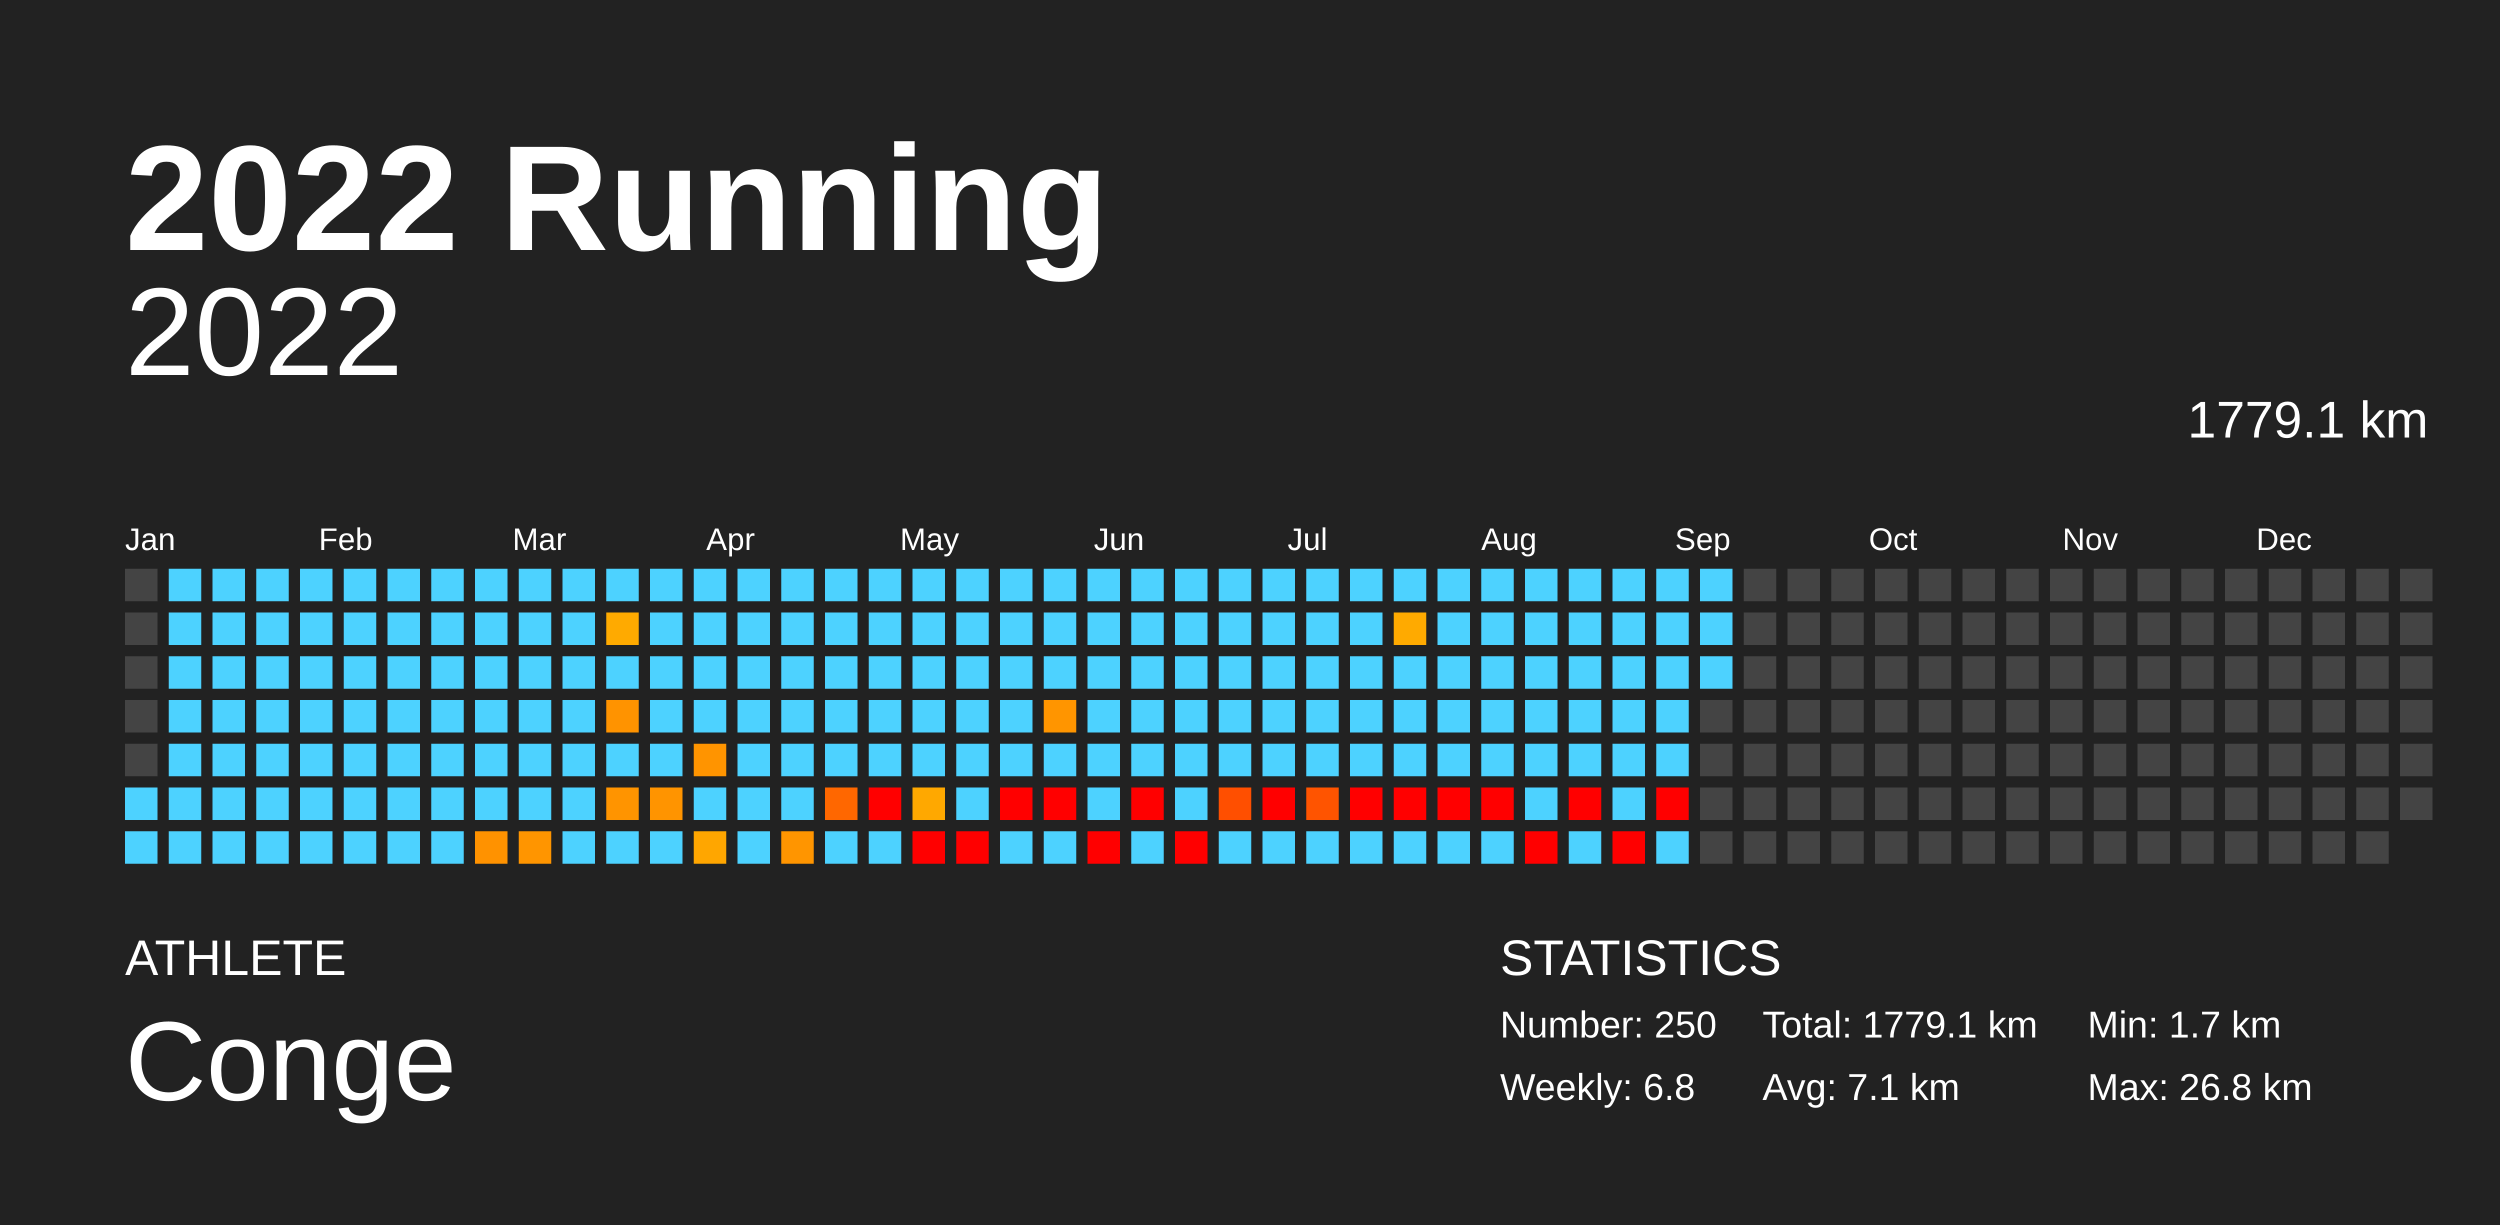
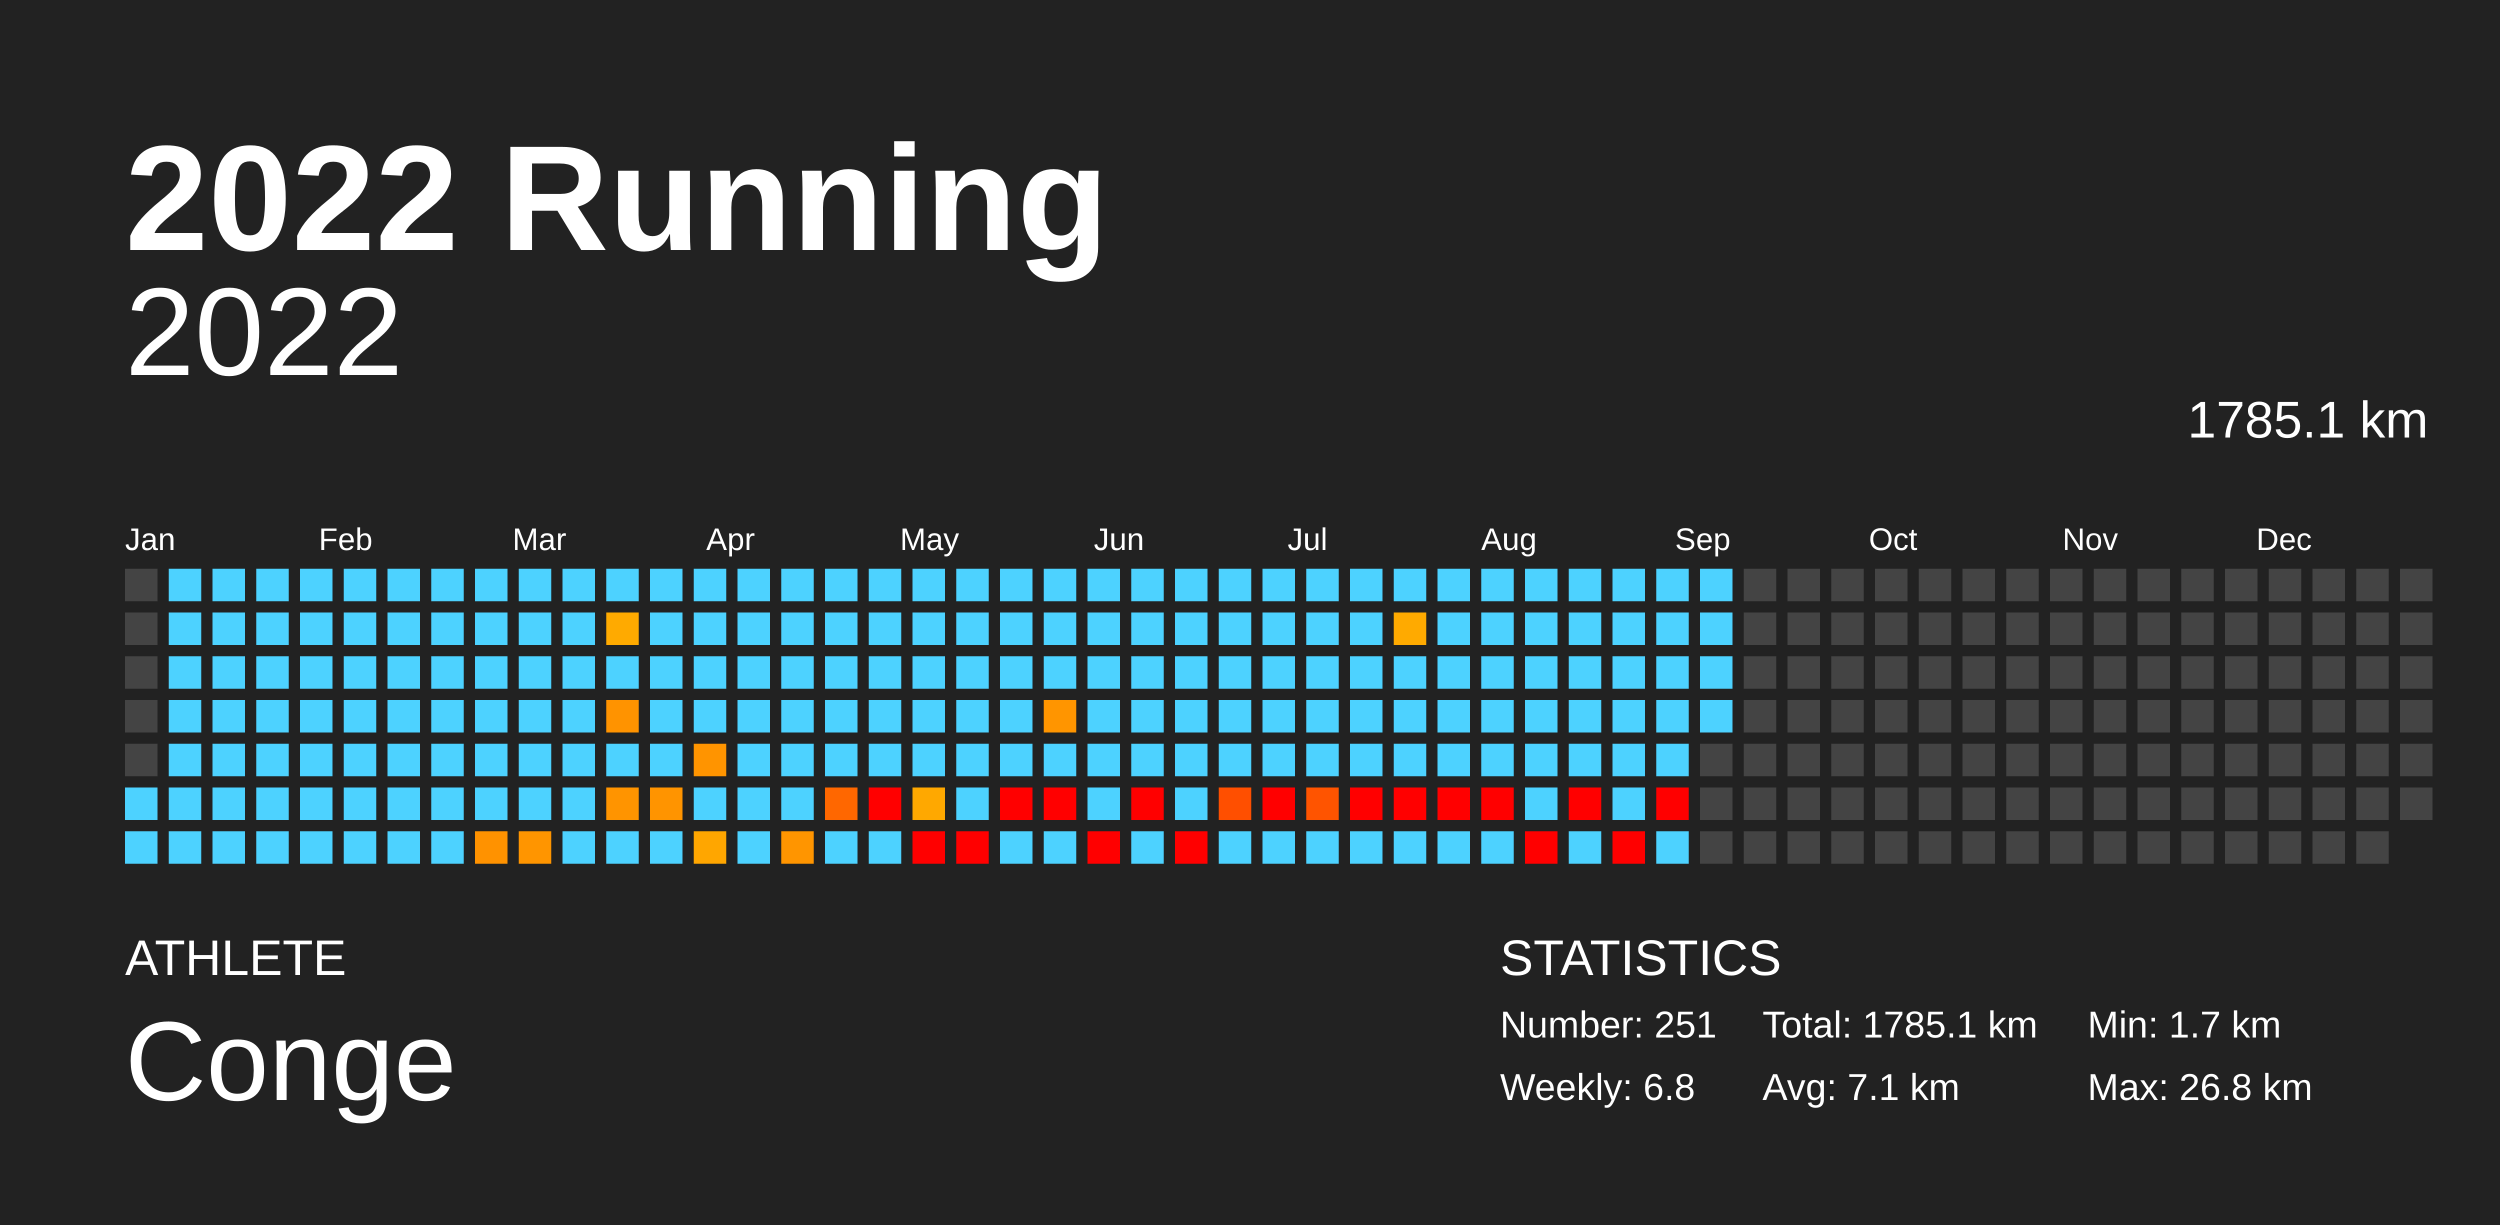
<svg xmlns="http://www.w3.org/2000/svg" baseProfile="full" height="98mm" version="1.1" viewBox="0,0,200,98" width="200mm">
  <defs />
  <rect fill="#222222" height="98" width="200" x="0" y="0" />
  <text fill="#FFFFFF" style="font-size:12px; font-family:Arial; font-weight:bold;" x="10" y="20">2022 Running</text>
  <text fill="#FFFFFF" style="font-size:4px; font-family:Arial" x="10" y="78">ATHLETE</text>
  <text fill="#FFFFFF" style="font-size:9px; font-family:Arial" x="10" y="88">Conge</text>
  <text fill="#FFFFFF" style="font-size:4px; font-family:Arial" x="120" y="78">STATISTICS</text>
-   <text fill="#FFFFFF" style="font-size:3px; font-family:Arial" x="120" y="83">Number: 250</text>
+   <text fill="#FFFFFF" style="font-size:3px; font-family:Arial" x="120" y="83">Number: 251</text>
  <text fill="#FFFFFF" style="font-size:3px; font-family:Arial" x="120" y="88">Weekly: 6.8</text>
-   <text fill="#FFFFFF" style="font-size:3px; font-family:Arial" x="141" y="83">Total: 1779.1 km</text>
+   <text fill="#FFFFFF" style="font-size:3px; font-family:Arial" x="141" y="83">Total: 1785.1 km</text>
  <text fill="#FFFFFF" style="font-size:3px; font-family:Arial" x="141" y="88">Avg: 7.1 km</text>
  <text fill="#FFFFFF" style="font-size:3px; font-family:Arial" x="167" y="83">Min: 1.7 km</text>
  <text fill="#FFFFFF" style="font-size:3px; font-family:Arial" x="167" y="88">Max: 26.8 km</text>
  <text alignment-baseline="hanging" fill="#FFFFFF" style="font-size:10.0px; font-family:Arial;" x="10" y="30">2022</text>
-   <text alignment-baseline="hanging" fill="#FFFFFF" style="font-size:4.125px; font-family:Arial;" x="175" y="35">1779.1 km</text>
+   <text alignment-baseline="hanging" fill="#FFFFFF" style="font-size:4.125px; font-family:Arial;" x="175" y="35">1785.1 km</text>
  <text fill="#FFFFFF" style="font-size:2.5px; font-family:Arial" x="10.0" y="44">Jan</text>
  <text fill="#FFFFFF" style="font-size:2.5px; font-family:Arial" x="25.5" y="44">Feb</text>
  <text fill="#FFFFFF" style="font-size:2.5px; font-family:Arial" x="41.0" y="44">Mar</text>
  <text fill="#FFFFFF" style="font-size:2.5px; font-family:Arial" x="56.5" y="44">Apr</text>
  <text fill="#FFFFFF" style="font-size:2.5px; font-family:Arial" x="72.0" y="44">May</text>
  <text fill="#FFFFFF" style="font-size:2.5px; font-family:Arial" x="87.5" y="44">Jun</text>
  <text fill="#FFFFFF" style="font-size:2.5px; font-family:Arial" x="103.0" y="44">Jul</text>
  <text fill="#FFFFFF" style="font-size:2.5px; font-family:Arial" x="118.5" y="44">Aug</text>
  <text fill="#FFFFFF" style="font-size:2.5px; font-family:Arial" x="134.0" y="44">Sep</text>
  <text fill="#FFFFFF" style="font-size:2.5px; font-family:Arial" x="149.5" y="44">Oct</text>
  <text fill="#FFFFFF" style="font-size:2.5px; font-family:Arial" x="165.0" y="44">Nov</text>
  <text fill="#FFFFFF" style="font-size:2.5px; font-family:Arial" x="180.5" y="44">Dec</text>
  <rect fill="#444444" height="2.6" width="2.6" x="10.0" y="45.5" />
  <rect fill="#444444" height="2.6" width="2.6" x="10.0" y="49.0" />
  <rect fill="#444444" height="2.6" width="2.6" x="10.0" y="52.5" />
  <rect fill="#444444" height="2.6" width="2.6" x="10.0" y="56.0" />
  <rect fill="#444444" height="2.6" width="2.6" x="10.0" y="59.5" />
  <rect fill="#4dd2ff" height="2.6" width="2.6" x="10.0" y="63.0" />
  <rect fill="#4dd2ff" height="2.6" width="2.6" x="10.0" y="66.5" />
  <rect fill="#4dd2ff" height="2.6" width="2.6" x="13.5" y="45.5" />
  <rect fill="#4dd2ff" height="2.6" width="2.6" x="13.5" y="49.0" />
  <rect fill="#4dd2ff" height="2.6" width="2.6" x="13.5" y="52.5" />
  <rect fill="#4dd2ff" height="2.6" width="2.6" x="13.5" y="56.0" />
  <rect fill="#4dd2ff" height="2.6" width="2.6" x="13.5" y="59.5" />
  <rect fill="#4dd2ff" height="2.6" width="2.6" x="13.5" y="63.0" />
  <rect fill="#4dd2ff" height="2.6" width="2.6" x="13.5" y="66.5" />
  <rect fill="#4dd2ff" height="2.6" width="2.6" x="17.0" y="45.5" />
  <rect fill="#4dd2ff" height="2.6" width="2.6" x="17.0" y="49.0" />
  <rect fill="#4dd2ff" height="2.6" width="2.6" x="17.0" y="52.5" />
  <rect fill="#4dd2ff" height="2.6" width="2.6" x="17.0" y="56.0" />
  <rect fill="#4dd2ff" height="2.6" width="2.6" x="17.0" y="59.5" />
  <rect fill="#4dd2ff" height="2.6" width="2.6" x="17.0" y="63.0" />
  <rect fill="#4dd2ff" height="2.6" width="2.6" x="17.0" y="66.5" />
  <rect fill="#4dd2ff" height="2.6" width="2.6" x="20.5" y="45.5" />
  <rect fill="#4dd2ff" height="2.6" width="2.6" x="20.5" y="49.0" />
  <rect fill="#4dd2ff" height="2.6" width="2.6" x="20.5" y="52.5" />
  <rect fill="#4dd2ff" height="2.6" width="2.6" x="20.5" y="56.0" />
  <rect fill="#4dd2ff" height="2.6" width="2.6" x="20.5" y="59.5" />
  <rect fill="#4dd2ff" height="2.6" width="2.6" x="20.5" y="63.0" />
  <rect fill="#4dd2ff" height="2.6" width="2.6" x="20.5" y="66.5" />
  <rect fill="#4dd2ff" height="2.6" width="2.6" x="24.0" y="45.5" />
  <rect fill="#4dd2ff" height="2.6" width="2.6" x="24.0" y="49.0" />
  <rect fill="#4dd2ff" height="2.6" width="2.6" x="24.0" y="52.5" />
  <rect fill="#4dd2ff" height="2.6" width="2.6" x="24.0" y="56.0" />
  <rect fill="#4dd2ff" height="2.6" width="2.6" x="24.0" y="59.5" />
  <rect fill="#4dd2ff" height="2.6" width="2.6" x="24.0" y="63.0" />
  <rect fill="#4dd2ff" height="2.6" width="2.6" x="24.0" y="66.5" />
  <rect fill="#4dd2ff" height="2.6" width="2.6" x="27.5" y="45.5" />
  <rect fill="#4dd2ff" height="2.6" width="2.6" x="27.5" y="49.0" />
  <rect fill="#4dd2ff" height="2.6" width="2.6" x="27.5" y="52.5" />
  <rect fill="#4dd2ff" height="2.6" width="2.6" x="27.5" y="56.0" />
  <rect fill="#4dd2ff" height="2.6" width="2.6" x="27.5" y="59.5" />
  <rect fill="#4dd2ff" height="2.6" width="2.6" x="27.5" y="63.0" />
  <rect fill="#4dd2ff" height="2.6" width="2.6" x="27.5" y="66.5" />
  <rect fill="#4dd2ff" height="2.6" width="2.6" x="31.0" y="45.5" />
  <rect fill="#4dd2ff" height="2.6" width="2.6" x="31.0" y="49.0" />
  <rect fill="#4dd2ff" height="2.6" width="2.6" x="31.0" y="52.5" />
  <rect fill="#4dd2ff" height="2.6" width="2.6" x="31.0" y="56.0" />
  <rect fill="#4dd2ff" height="2.6" width="2.6" x="31.0" y="59.5" />
  <rect fill="#4dd2ff" height="2.6" width="2.6" x="31.0" y="63.0" />
  <rect fill="#4dd2ff" height="2.6" width="2.6" x="31.0" y="66.5" />
  <rect fill="#4dd2ff" height="2.6" width="2.6" x="34.5" y="45.5" />
  <rect fill="#4dd2ff" height="2.6" width="2.6" x="34.5" y="49.0" />
  <rect fill="#4dd2ff" height="2.6" width="2.6" x="34.5" y="52.5" />
  <rect fill="#4dd2ff" height="2.6" width="2.6" x="34.5" y="56.0" />
  <rect fill="#4dd2ff" height="2.6" width="2.6" x="34.5" y="59.5" />
  <rect fill="#4dd2ff" height="2.6" width="2.6" x="34.5" y="63.0" />
  <rect fill="#4dd2ff" height="2.6" width="2.6" x="34.5" y="66.5" />
  <rect fill="#4dd2ff" height="2.6" width="2.6" x="38.0" y="45.5" />
  <rect fill="#4dd2ff" height="2.6" width="2.6" x="38.0" y="49.0" />
  <rect fill="#4dd2ff" height="2.6" width="2.6" x="38.0" y="52.5" />
  <rect fill="#4dd2ff" height="2.6" width="2.6" x="38.0" y="56.0" />
  <rect fill="#4dd2ff" height="2.6" width="2.6" x="38.0" y="59.5" />
  <rect fill="#4dd2ff" height="2.6" width="2.6" x="38.0" y="63.0" />
  <rect fill="#ff9200" height="2.6" width="2.6" x="38.0" y="66.5" />
  <rect fill="#4dd2ff" height="2.6" width="2.6" x="41.5" y="45.5" />
  <rect fill="#4dd2ff" height="2.6" width="2.6" x="41.5" y="49.0" />
  <rect fill="#4dd2ff" height="2.6" width="2.6" x="41.5" y="52.5" />
  <rect fill="#4dd2ff" height="2.6" width="2.6" x="41.5" y="56.0" />
  <rect fill="#4dd2ff" height="2.6" width="2.6" x="41.5" y="59.5" />
  <rect fill="#4dd2ff" height="2.6" width="2.6" x="41.5" y="63.0" />
  <rect fill="#ff9500" height="2.6" width="2.6" x="41.5" y="66.5" />
  <rect fill="#4dd2ff" height="2.6" width="2.6" x="45.0" y="45.5" />
  <rect fill="#4dd2ff" height="2.6" width="2.6" x="45.0" y="49.0" />
  <rect fill="#4dd2ff" height="2.6" width="2.6" x="45.0" y="52.5" />
  <rect fill="#4dd2ff" height="2.6" width="2.6" x="45.0" y="56.0" />
  <rect fill="#4dd2ff" height="2.6" width="2.6" x="45.0" y="59.5" />
  <rect fill="#4dd2ff" height="2.6" width="2.6" x="45.0" y="63.0" />
  <rect fill="#4dd2ff" height="2.6" width="2.6" x="45.0" y="66.5" />
  <rect fill="#4dd2ff" height="2.6" width="2.6" x="48.5" y="45.5" />
  <rect fill="#ffaa00" height="2.6" width="2.6" x="48.5" y="49.0" />
  <rect fill="#4dd2ff" height="2.6" width="2.6" x="48.5" y="52.5" />
  <rect fill="#ff9300" height="2.6" width="2.6" x="48.5" y="56.0" />
  <rect fill="#4dd2ff" height="2.6" width="2.6" x="48.5" y="59.5" />
  <rect fill="#ff9400" height="2.6" width="2.6" x="48.5" y="63.0" />
  <rect fill="#4dd2ff" height="2.6" width="2.6" x="48.5" y="66.5" />
  <rect fill="#4dd2ff" height="2.6" width="2.6" x="52.0" y="45.5" />
  <rect fill="#4dd2ff" height="2.6" width="2.6" x="52.0" y="49.0" />
  <rect fill="#4dd2ff" height="2.6" width="2.6" x="52.0" y="52.5" />
  <rect fill="#4dd2ff" height="2.6" width="2.6" x="52.0" y="56.0" />
  <rect fill="#4dd2ff" height="2.6" width="2.6" x="52.0" y="59.5" />
  <rect fill="#ff9400" height="2.6" width="2.6" x="52.0" y="63.0" />
  <rect fill="#4dd2ff" height="2.6" width="2.6" x="52.0" y="66.5" />
  <rect fill="#4dd2ff" height="2.6" width="2.6" x="55.5" y="45.5" />
  <rect fill="#4dd2ff" height="2.6" width="2.6" x="55.5" y="49.0" />
  <rect fill="#4dd2ff" height="2.6" width="2.6" x="55.5" y="52.5" />
  <rect fill="#4dd2ff" height="2.6" width="2.6" x="55.5" y="56.0" />
  <rect fill="#ff9400" height="2.6" width="2.6" x="55.5" y="59.5" />
  <rect fill="#4dd2ff" height="2.6" width="2.6" x="55.5" y="63.0" />
  <rect fill="#ffa600" height="2.6" width="2.6" x="55.5" y="66.5" />
  <rect fill="#4dd2ff" height="2.6" width="2.6" x="59.0" y="45.5" />
  <rect fill="#4dd2ff" height="2.6" width="2.6" x="59.0" y="49.0" />
  <rect fill="#4dd2ff" height="2.6" width="2.6" x="59.0" y="52.5" />
  <rect fill="#4dd2ff" height="2.6" width="2.6" x="59.0" y="56.0" />
  <rect fill="#4dd2ff" height="2.6" width="2.6" x="59.0" y="59.5" />
  <rect fill="#4dd2ff" height="2.6" width="2.6" x="59.0" y="63.0" />
  <rect fill="#4dd2ff" height="2.6" width="2.6" x="59.0" y="66.5" />
  <rect fill="#4dd2ff" height="2.6" width="2.6" x="62.5" y="45.5" />
  <rect fill="#4dd2ff" height="2.6" width="2.6" x="62.5" y="49.0" />
  <rect fill="#4dd2ff" height="2.6" width="2.6" x="62.5" y="52.5" />
  <rect fill="#4dd2ff" height="2.6" width="2.6" x="62.5" y="56.0" />
  <rect fill="#4dd2ff" height="2.6" width="2.6" x="62.5" y="59.5" />
  <rect fill="#4dd2ff" height="2.6" width="2.6" x="62.5" y="63.0" />
  <rect fill="#ff9500" height="2.6" width="2.6" x="62.5" y="66.5" />
  <rect fill="#4dd2ff" height="2.6" width="2.6" x="66.0" y="45.5" />
  <rect fill="#4dd2ff" height="2.6" width="2.6" x="66.0" y="49.0" />
  <rect fill="#4dd2ff" height="2.6" width="2.6" x="66.0" y="52.5" />
  <rect fill="#4dd2ff" height="2.6" width="2.6" x="66.0" y="56.0" />
  <rect fill="#4dd2ff" height="2.6" width="2.6" x="66.0" y="59.5" />
  <rect fill="#ff6700" height="2.6" width="2.6" x="66.0" y="63.0" />
  <rect fill="#4dd2ff" height="2.6" width="2.6" x="66.0" y="66.5" />
  <rect fill="#4dd2ff" height="2.6" width="2.6" x="69.5" y="45.5" />
  <rect fill="#4dd2ff" height="2.6" width="2.6" x="69.5" y="49.0" />
  <rect fill="#4dd2ff" height="2.6" width="2.6" x="69.5" y="52.5" />
  <rect fill="#4dd2ff" height="2.6" width="2.6" x="69.5" y="56.0" />
  <rect fill="#4dd2ff" height="2.6" width="2.6" x="69.5" y="59.5" />
  <rect fill="red" height="2.6" width="2.6" x="69.5" y="63.0" />
  <rect fill="#4dd2ff" height="2.6" width="2.6" x="69.5" y="66.5" />
  <rect fill="#4dd2ff" height="2.6" width="2.6" x="73.0" y="45.5" />
  <rect fill="#4dd2ff" height="2.6" width="2.6" x="73.0" y="49.0" />
  <rect fill="#4dd2ff" height="2.6" width="2.6" x="73.0" y="52.5" />
  <rect fill="#4dd2ff" height="2.6" width="2.6" x="73.0" y="56.0" />
  <rect fill="#4dd2ff" height="2.6" width="2.6" x="73.0" y="59.5" />
  <rect fill="#ffa800" height="2.6" width="2.6" x="73.0" y="63.0" />
  <rect fill="red" height="2.6" width="2.6" x="73.0" y="66.5" />
  <rect fill="#4dd2ff" height="2.6" width="2.6" x="76.5" y="45.5" />
  <rect fill="#4dd2ff" height="2.6" width="2.6" x="76.5" y="49.0" />
  <rect fill="#4dd2ff" height="2.6" width="2.6" x="76.5" y="52.5" />
  <rect fill="#4dd2ff" height="2.6" width="2.6" x="76.5" y="56.0" />
  <rect fill="#4dd2ff" height="2.6" width="2.6" x="76.5" y="59.5" />
  <rect fill="#4dd2ff" height="2.6" width="2.6" x="76.5" y="63.0" />
  <rect fill="red" height="2.6" width="2.6" x="76.5" y="66.5" />
  <rect fill="#4dd2ff" height="2.6" width="2.6" x="80.0" y="45.5" />
  <rect fill="#4dd2ff" height="2.6" width="2.6" x="80.0" y="49.0" />
  <rect fill="#4dd2ff" height="2.6" width="2.6" x="80.0" y="52.5" />
  <rect fill="#4dd2ff" height="2.6" width="2.6" x="80.0" y="56.0" />
  <rect fill="#4dd2ff" height="2.6" width="2.6" x="80.0" y="59.5" />
  <rect fill="red" height="2.6" width="2.6" x="80.0" y="63.0" />
  <rect fill="#4dd2ff" height="2.6" width="2.6" x="80.0" y="66.5" />
  <rect fill="#4dd2ff" height="2.6" width="2.6" x="83.5" y="45.5" />
  <rect fill="#4dd2ff" height="2.6" width="2.6" x="83.5" y="49.0" />
  <rect fill="#4dd2ff" height="2.6" width="2.6" x="83.5" y="52.5" />
  <rect fill="#ff9500" height="2.6" width="2.6" x="83.5" y="56.0" />
  <rect fill="#4dd2ff" height="2.6" width="2.6" x="83.5" y="59.5" />
  <rect fill="red" height="2.6" width="2.6" x="83.5" y="63.0" />
  <rect fill="#4dd2ff" height="2.6" width="2.6" x="83.5" y="66.5" />
  <rect fill="#4dd2ff" height="2.6" width="2.6" x="87.0" y="45.5" />
  <rect fill="#4dd2ff" height="2.6" width="2.6" x="87.0" y="49.0" />
  <rect fill="#4dd2ff" height="2.6" width="2.6" x="87.0" y="52.5" />
  <rect fill="#4dd2ff" height="2.6" width="2.6" x="87.0" y="56.0" />
  <rect fill="#4dd2ff" height="2.6" width="2.6" x="87.0" y="59.5" />
  <rect fill="#4dd2ff" height="2.6" width="2.6" x="87.0" y="63.0" />
  <rect fill="red" height="2.6" width="2.6" x="87.0" y="66.5" />
  <rect fill="#4dd2ff" height="2.6" width="2.6" x="90.5" y="45.5" />
  <rect fill="#4dd2ff" height="2.6" width="2.6" x="90.5" y="49.0" />
  <rect fill="#4dd2ff" height="2.6" width="2.6" x="90.5" y="52.5" />
  <rect fill="#4dd2ff" height="2.6" width="2.6" x="90.5" y="56.0" />
  <rect fill="#4dd2ff" height="2.6" width="2.6" x="90.5" y="59.5" />
  <rect fill="red" height="2.6" width="2.6" x="90.5" y="63.0" />
  <rect fill="#4dd2ff" height="2.6" width="2.6" x="90.5" y="66.5" />
  <rect fill="#4dd2ff" height="2.6" width="2.6" x="94.0" y="45.5" />
  <rect fill="#4dd2ff" height="2.6" width="2.6" x="94.0" y="49.0" />
  <rect fill="#4dd2ff" height="2.6" width="2.6" x="94.0" y="52.5" />
  <rect fill="#4dd2ff" height="2.6" width="2.6" x="94.0" y="56.0" />
  <rect fill="#4dd2ff" height="2.6" width="2.6" x="94.0" y="59.5" />
  <rect fill="#4dd2ff" height="2.6" width="2.6" x="94.0" y="63.0" />
  <rect fill="red" height="2.6" width="2.6" x="94.0" y="66.5" />
  <rect fill="#4dd2ff" height="2.6" width="2.6" x="97.5" y="45.5" />
  <rect fill="#4dd2ff" height="2.6" width="2.6" x="97.5" y="49.0" />
  <rect fill="#4dd2ff" height="2.6" width="2.6" x="97.5" y="52.5" />
  <rect fill="#4dd2ff" height="2.6" width="2.6" x="97.5" y="56.0" />
  <rect fill="#4dd2ff" height="2.6" width="2.6" x="97.5" y="59.5" />
  <rect fill="#ff4f00" height="2.6" width="2.6" x="97.5" y="63.0" />
  <rect fill="#4dd2ff" height="2.6" width="2.6" x="97.5" y="66.5" />
  <rect fill="#4dd2ff" height="2.6" width="2.6" x="101.0" y="45.5" />
  <rect fill="#4dd2ff" height="2.6" width="2.6" x="101.0" y="49.0" />
  <rect fill="#4dd2ff" height="2.6" width="2.6" x="101.0" y="52.5" />
  <rect fill="#4dd2ff" height="2.6" width="2.6" x="101.0" y="56.0" />
  <rect fill="#4dd2ff" height="2.6" width="2.6" x="101.0" y="59.5" />
  <rect fill="red" height="2.6" width="2.6" x="101.0" y="63.0" />
  <rect fill="#4dd2ff" height="2.6" width="2.6" x="101.0" y="66.5" />
  <rect fill="#4dd2ff" height="2.6" width="2.6" x="104.5" y="45.5" />
  <rect fill="#4dd2ff" height="2.6" width="2.6" x="104.5" y="49.0" />
  <rect fill="#4dd2ff" height="2.6" width="2.6" x="104.5" y="52.5" />
  <rect fill="#4dd2ff" height="2.6" width="2.6" x="104.5" y="56.0" />
  <rect fill="#4dd2ff" height="2.6" width="2.6" x="104.5" y="59.5" />
  <rect fill="#ff5400" height="2.6" width="2.6" x="104.5" y="63.0" />
  <rect fill="#4dd2ff" height="2.6" width="2.6" x="104.5" y="66.5" />
  <rect fill="#4dd2ff" height="2.6" width="2.6" x="108.0" y="45.5" />
  <rect fill="#4dd2ff" height="2.6" width="2.6" x="108.0" y="49.0" />
  <rect fill="#4dd2ff" height="2.6" width="2.6" x="108.0" y="52.5" />
  <rect fill="#4dd2ff" height="2.6" width="2.6" x="108.0" y="56.0" />
  <rect fill="#4dd2ff" height="2.6" width="2.6" x="108.0" y="59.5" />
  <rect fill="red" height="2.6" width="2.6" x="108.0" y="63.0" />
  <rect fill="#4dd2ff" height="2.6" width="2.6" x="108.0" y="66.5" />
  <rect fill="#4dd2ff" height="2.6" width="2.6" x="111.5" y="45.5" />
  <rect fill="#ffaa00" height="2.6" width="2.6" x="111.5" y="49.0" />
  <rect fill="#4dd2ff" height="2.6" width="2.6" x="111.5" y="52.5" />
  <rect fill="#4dd2ff" height="2.6" width="2.6" x="111.5" y="56.0" />
  <rect fill="#4dd2ff" height="2.6" width="2.6" x="111.5" y="59.5" />
  <rect fill="red" height="2.6" width="2.6" x="111.5" y="63.0" />
  <rect fill="#4dd2ff" height="2.6" width="2.6" x="111.5" y="66.5" />
  <rect fill="#4dd2ff" height="2.6" width="2.6" x="115.0" y="45.5" />
  <rect fill="#4dd2ff" height="2.6" width="2.6" x="115.0" y="49.0" />
  <rect fill="#4dd2ff" height="2.6" width="2.6" x="115.0" y="52.5" />
  <rect fill="#4dd2ff" height="2.6" width="2.6" x="115.0" y="56.0" />
  <rect fill="#4dd2ff" height="2.6" width="2.6" x="115.0" y="59.5" />
  <rect fill="red" height="2.6" width="2.6" x="115.0" y="63.0" />
  <rect fill="#4dd2ff" height="2.6" width="2.6" x="115.0" y="66.5" />
  <rect fill="#4dd2ff" height="2.6" width="2.6" x="118.5" y="45.5" />
  <rect fill="#4dd2ff" height="2.6" width="2.6" x="118.5" y="49.0" />
  <rect fill="#4dd2ff" height="2.6" width="2.6" x="118.5" y="52.5" />
  <rect fill="#4dd2ff" height="2.6" width="2.6" x="118.5" y="56.0" />
  <rect fill="#4dd2ff" height="2.6" width="2.6" x="118.5" y="59.5" />
  <rect fill="red" height="2.6" width="2.6" x="118.5" y="63.0" />
  <rect fill="#4dd2ff" height="2.6" width="2.6" x="118.5" y="66.5" />
  <rect fill="#4dd2ff" height="2.6" width="2.6" x="122.0" y="45.5" />
  <rect fill="#4dd2ff" height="2.6" width="2.6" x="122.0" y="49.0" />
  <rect fill="#4dd2ff" height="2.6" width="2.6" x="122.0" y="52.5" />
  <rect fill="#4dd2ff" height="2.6" width="2.6" x="122.0" y="56.0" />
  <rect fill="#4dd2ff" height="2.6" width="2.6" x="122.0" y="59.5" />
  <rect fill="#4dd2ff" height="2.6" width="2.6" x="122.0" y="63.0" />
  <rect fill="red" height="2.6" width="2.6" x="122.0" y="66.5" />
  <rect fill="#4dd2ff" height="2.6" width="2.6" x="125.5" y="45.5" />
  <rect fill="#4dd2ff" height="2.6" width="2.6" x="125.5" y="49.0" />
  <rect fill="#4dd2ff" height="2.6" width="2.6" x="125.5" y="52.5" />
  <rect fill="#4dd2ff" height="2.6" width="2.6" x="125.5" y="56.0" />
  <rect fill="#4dd2ff" height="2.6" width="2.6" x="125.5" y="59.5" />
  <rect fill="red" height="2.6" width="2.6" x="125.5" y="63.0" />
  <rect fill="#4dd2ff" height="2.6" width="2.6" x="125.5" y="66.5" />
  <rect fill="#4dd2ff" height="2.6" width="2.6" x="129.0" y="45.5" />
  <rect fill="#4dd2ff" height="2.6" width="2.6" x="129.0" y="49.0" />
  <rect fill="#4dd2ff" height="2.6" width="2.6" x="129.0" y="52.5" />
  <rect fill="#4dd2ff" height="2.6" width="2.6" x="129.0" y="56.0" />
  <rect fill="#4dd2ff" height="2.6" width="2.6" x="129.0" y="59.5" />
  <rect fill="#4dd2ff" height="2.6" width="2.6" x="129.0" y="63.0" />
  <rect fill="red" height="2.6" width="2.6" x="129.0" y="66.5" />
  <rect fill="#4dd2ff" height="2.6" width="2.6" x="132.5" y="45.5" />
  <rect fill="#4dd2ff" height="2.6" width="2.6" x="132.5" y="49.0" />
  <rect fill="#4dd2ff" height="2.6" width="2.6" x="132.5" y="52.5" />
  <rect fill="#4dd2ff" height="2.6" width="2.6" x="132.5" y="56.0" />
  <rect fill="#4dd2ff" height="2.6" width="2.6" x="132.5" y="59.5" />
  <rect fill="red" height="2.6" width="2.6" x="132.5" y="63.0" />
  <rect fill="#4dd2ff" height="2.6" width="2.6" x="132.5" y="66.5" />
  <rect fill="#4dd2ff" height="2.6" width="2.6" x="136.0" y="45.5" />
  <rect fill="#4dd2ff" height="2.6" width="2.6" x="136.0" y="49.0" />
  <rect fill="#4dd2ff" height="2.6" width="2.6" x="136.0" y="52.5" />
-   <rect fill="#444444" height="2.6" width="2.6" x="136.0" y="56.0" />
+   <rect fill="#4dd2ff" height="2.6" width="2.6" x="136.0" y="56.0" />
  <rect fill="#444444" height="2.6" width="2.6" x="136.0" y="59.5" />
  <rect fill="#444444" height="2.6" width="2.6" x="136.0" y="63.0" />
  <rect fill="#444444" height="2.6" width="2.6" x="136.0" y="66.5" />
  <rect fill="#444444" height="2.6" width="2.6" x="139.5" y="45.5" />
  <rect fill="#444444" height="2.6" width="2.6" x="139.5" y="49.0" />
  <rect fill="#444444" height="2.6" width="2.6" x="139.5" y="52.5" />
  <rect fill="#444444" height="2.6" width="2.6" x="139.5" y="56.0" />
  <rect fill="#444444" height="2.6" width="2.6" x="139.5" y="59.5" />
  <rect fill="#444444" height="2.6" width="2.6" x="139.5" y="63.0" />
  <rect fill="#444444" height="2.6" width="2.6" x="139.5" y="66.5" />
  <rect fill="#444444" height="2.6" width="2.6" x="143.0" y="45.5" />
  <rect fill="#444444" height="2.6" width="2.6" x="143.0" y="49.0" />
  <rect fill="#444444" height="2.6" width="2.6" x="143.0" y="52.5" />
  <rect fill="#444444" height="2.6" width="2.6" x="143.0" y="56.0" />
  <rect fill="#444444" height="2.6" width="2.6" x="143.0" y="59.5" />
  <rect fill="#444444" height="2.6" width="2.6" x="143.0" y="63.0" />
  <rect fill="#444444" height="2.6" width="2.6" x="143.0" y="66.5" />
  <rect fill="#444444" height="2.6" width="2.6" x="146.5" y="45.5" />
  <rect fill="#444444" height="2.6" width="2.6" x="146.5" y="49.0" />
  <rect fill="#444444" height="2.6" width="2.6" x="146.5" y="52.5" />
  <rect fill="#444444" height="2.6" width="2.6" x="146.5" y="56.0" />
  <rect fill="#444444" height="2.6" width="2.6" x="146.5" y="59.5" />
  <rect fill="#444444" height="2.6" width="2.6" x="146.5" y="63.0" />
  <rect fill="#444444" height="2.6" width="2.6" x="146.5" y="66.5" />
  <rect fill="#444444" height="2.6" width="2.6" x="150.0" y="45.5" />
  <rect fill="#444444" height="2.6" width="2.6" x="150.0" y="49.0" />
  <rect fill="#444444" height="2.6" width="2.6" x="150.0" y="52.5" />
  <rect fill="#444444" height="2.6" width="2.6" x="150.0" y="56.0" />
  <rect fill="#444444" height="2.6" width="2.6" x="150.0" y="59.5" />
  <rect fill="#444444" height="2.6" width="2.6" x="150.0" y="63.0" />
  <rect fill="#444444" height="2.6" width="2.6" x="150.0" y="66.5" />
  <rect fill="#444444" height="2.6" width="2.6" x="153.5" y="45.5" />
  <rect fill="#444444" height="2.6" width="2.6" x="153.5" y="49.0" />
  <rect fill="#444444" height="2.6" width="2.6" x="153.5" y="52.5" />
  <rect fill="#444444" height="2.6" width="2.6" x="153.5" y="56.0" />
  <rect fill="#444444" height="2.6" width="2.6" x="153.5" y="59.5" />
  <rect fill="#444444" height="2.6" width="2.6" x="153.5" y="63.0" />
  <rect fill="#444444" height="2.6" width="2.6" x="153.5" y="66.5" />
  <rect fill="#444444" height="2.6" width="2.6" x="157.0" y="45.5" />
  <rect fill="#444444" height="2.6" width="2.6" x="157.0" y="49.0" />
  <rect fill="#444444" height="2.6" width="2.6" x="157.0" y="52.5" />
  <rect fill="#444444" height="2.6" width="2.6" x="157.0" y="56.0" />
  <rect fill="#444444" height="2.6" width="2.6" x="157.0" y="59.5" />
  <rect fill="#444444" height="2.6" width="2.6" x="157.0" y="63.0" />
  <rect fill="#444444" height="2.6" width="2.6" x="157.0" y="66.5" />
  <rect fill="#444444" height="2.6" width="2.6" x="160.5" y="45.5" />
  <rect fill="#444444" height="2.6" width="2.6" x="160.5" y="49.0" />
  <rect fill="#444444" height="2.6" width="2.6" x="160.5" y="52.5" />
  <rect fill="#444444" height="2.6" width="2.6" x="160.5" y="56.0" />
  <rect fill="#444444" height="2.6" width="2.6" x="160.5" y="59.5" />
  <rect fill="#444444" height="2.6" width="2.6" x="160.5" y="63.0" />
  <rect fill="#444444" height="2.6" width="2.6" x="160.5" y="66.5" />
  <rect fill="#444444" height="2.6" width="2.6" x="164.0" y="45.5" />
  <rect fill="#444444" height="2.6" width="2.6" x="164.0" y="49.0" />
  <rect fill="#444444" height="2.6" width="2.6" x="164.0" y="52.5" />
  <rect fill="#444444" height="2.6" width="2.6" x="164.0" y="56.0" />
  <rect fill="#444444" height="2.6" width="2.6" x="164.0" y="59.5" />
  <rect fill="#444444" height="2.6" width="2.6" x="164.0" y="63.0" />
  <rect fill="#444444" height="2.6" width="2.6" x="164.0" y="66.5" />
  <rect fill="#444444" height="2.6" width="2.6" x="167.5" y="45.5" />
  <rect fill="#444444" height="2.6" width="2.6" x="167.5" y="49.0" />
  <rect fill="#444444" height="2.6" width="2.6" x="167.5" y="52.5" />
  <rect fill="#444444" height="2.6" width="2.6" x="167.5" y="56.0" />
  <rect fill="#444444" height="2.6" width="2.6" x="167.5" y="59.5" />
  <rect fill="#444444" height="2.6" width="2.6" x="167.5" y="63.0" />
  <rect fill="#444444" height="2.6" width="2.6" x="167.5" y="66.5" />
  <rect fill="#444444" height="2.6" width="2.6" x="171.0" y="45.5" />
  <rect fill="#444444" height="2.6" width="2.6" x="171.0" y="49.0" />
  <rect fill="#444444" height="2.6" width="2.6" x="171.0" y="52.5" />
  <rect fill="#444444" height="2.6" width="2.6" x="171.0" y="56.0" />
  <rect fill="#444444" height="2.6" width="2.6" x="171.0" y="59.5" />
  <rect fill="#444444" height="2.6" width="2.6" x="171.0" y="63.0" />
  <rect fill="#444444" height="2.6" width="2.6" x="171.0" y="66.5" />
  <rect fill="#444444" height="2.6" width="2.6" x="174.5" y="45.5" />
  <rect fill="#444444" height="2.6" width="2.6" x="174.5" y="49.0" />
  <rect fill="#444444" height="2.6" width="2.6" x="174.5" y="52.5" />
  <rect fill="#444444" height="2.6" width="2.6" x="174.5" y="56.0" />
  <rect fill="#444444" height="2.6" width="2.6" x="174.5" y="59.5" />
  <rect fill="#444444" height="2.6" width="2.6" x="174.5" y="63.0" />
  <rect fill="#444444" height="2.6" width="2.6" x="174.5" y="66.5" />
  <rect fill="#444444" height="2.6" width="2.6" x="178.0" y="45.5" />
  <rect fill="#444444" height="2.6" width="2.6" x="178.0" y="49.0" />
  <rect fill="#444444" height="2.6" width="2.6" x="178.0" y="52.5" />
  <rect fill="#444444" height="2.6" width="2.6" x="178.0" y="56.0" />
  <rect fill="#444444" height="2.6" width="2.6" x="178.0" y="59.5" />
  <rect fill="#444444" height="2.6" width="2.6" x="178.0" y="63.0" />
  <rect fill="#444444" height="2.6" width="2.6" x="178.0" y="66.5" />
  <rect fill="#444444" height="2.6" width="2.6" x="181.5" y="45.5" />
  <rect fill="#444444" height="2.6" width="2.6" x="181.5" y="49.0" />
  <rect fill="#444444" height="2.6" width="2.6" x="181.5" y="52.5" />
  <rect fill="#444444" height="2.6" width="2.6" x="181.5" y="56.0" />
  <rect fill="#444444" height="2.6" width="2.6" x="181.5" y="59.5" />
  <rect fill="#444444" height="2.6" width="2.6" x="181.5" y="63.0" />
  <rect fill="#444444" height="2.6" width="2.6" x="181.5" y="66.5" />
  <rect fill="#444444" height="2.6" width="2.6" x="185.0" y="45.5" />
  <rect fill="#444444" height="2.6" width="2.6" x="185.0" y="49.0" />
  <rect fill="#444444" height="2.6" width="2.6" x="185.0" y="52.5" />
  <rect fill="#444444" height="2.6" width="2.6" x="185.0" y="56.0" />
  <rect fill="#444444" height="2.6" width="2.6" x="185.0" y="59.5" />
  <rect fill="#444444" height="2.6" width="2.6" x="185.0" y="63.0" />
  <rect fill="#444444" height="2.6" width="2.6" x="185.0" y="66.5" />
  <rect fill="#444444" height="2.6" width="2.6" x="188.5" y="45.5" />
  <rect fill="#444444" height="2.6" width="2.6" x="188.5" y="49.0" />
  <rect fill="#444444" height="2.6" width="2.6" x="188.5" y="52.5" />
  <rect fill="#444444" height="2.6" width="2.6" x="188.5" y="56.0" />
  <rect fill="#444444" height="2.6" width="2.6" x="188.5" y="59.5" />
  <rect fill="#444444" height="2.6" width="2.6" x="188.5" y="63.0" />
  <rect fill="#444444" height="2.6" width="2.6" x="188.5" y="66.5" />
  <rect fill="#444444" height="2.6" width="2.6" x="192.0" y="45.5" />
  <rect fill="#444444" height="2.6" width="2.6" x="192.0" y="49.0" />
  <rect fill="#444444" height="2.6" width="2.6" x="192.0" y="52.5" />
  <rect fill="#444444" height="2.6" width="2.6" x="192.0" y="56.0" />
  <rect fill="#444444" height="2.6" width="2.6" x="192.0" y="59.5" />
  <rect fill="#444444" height="2.6" width="2.6" x="192.0" y="63.0" />
</svg>
